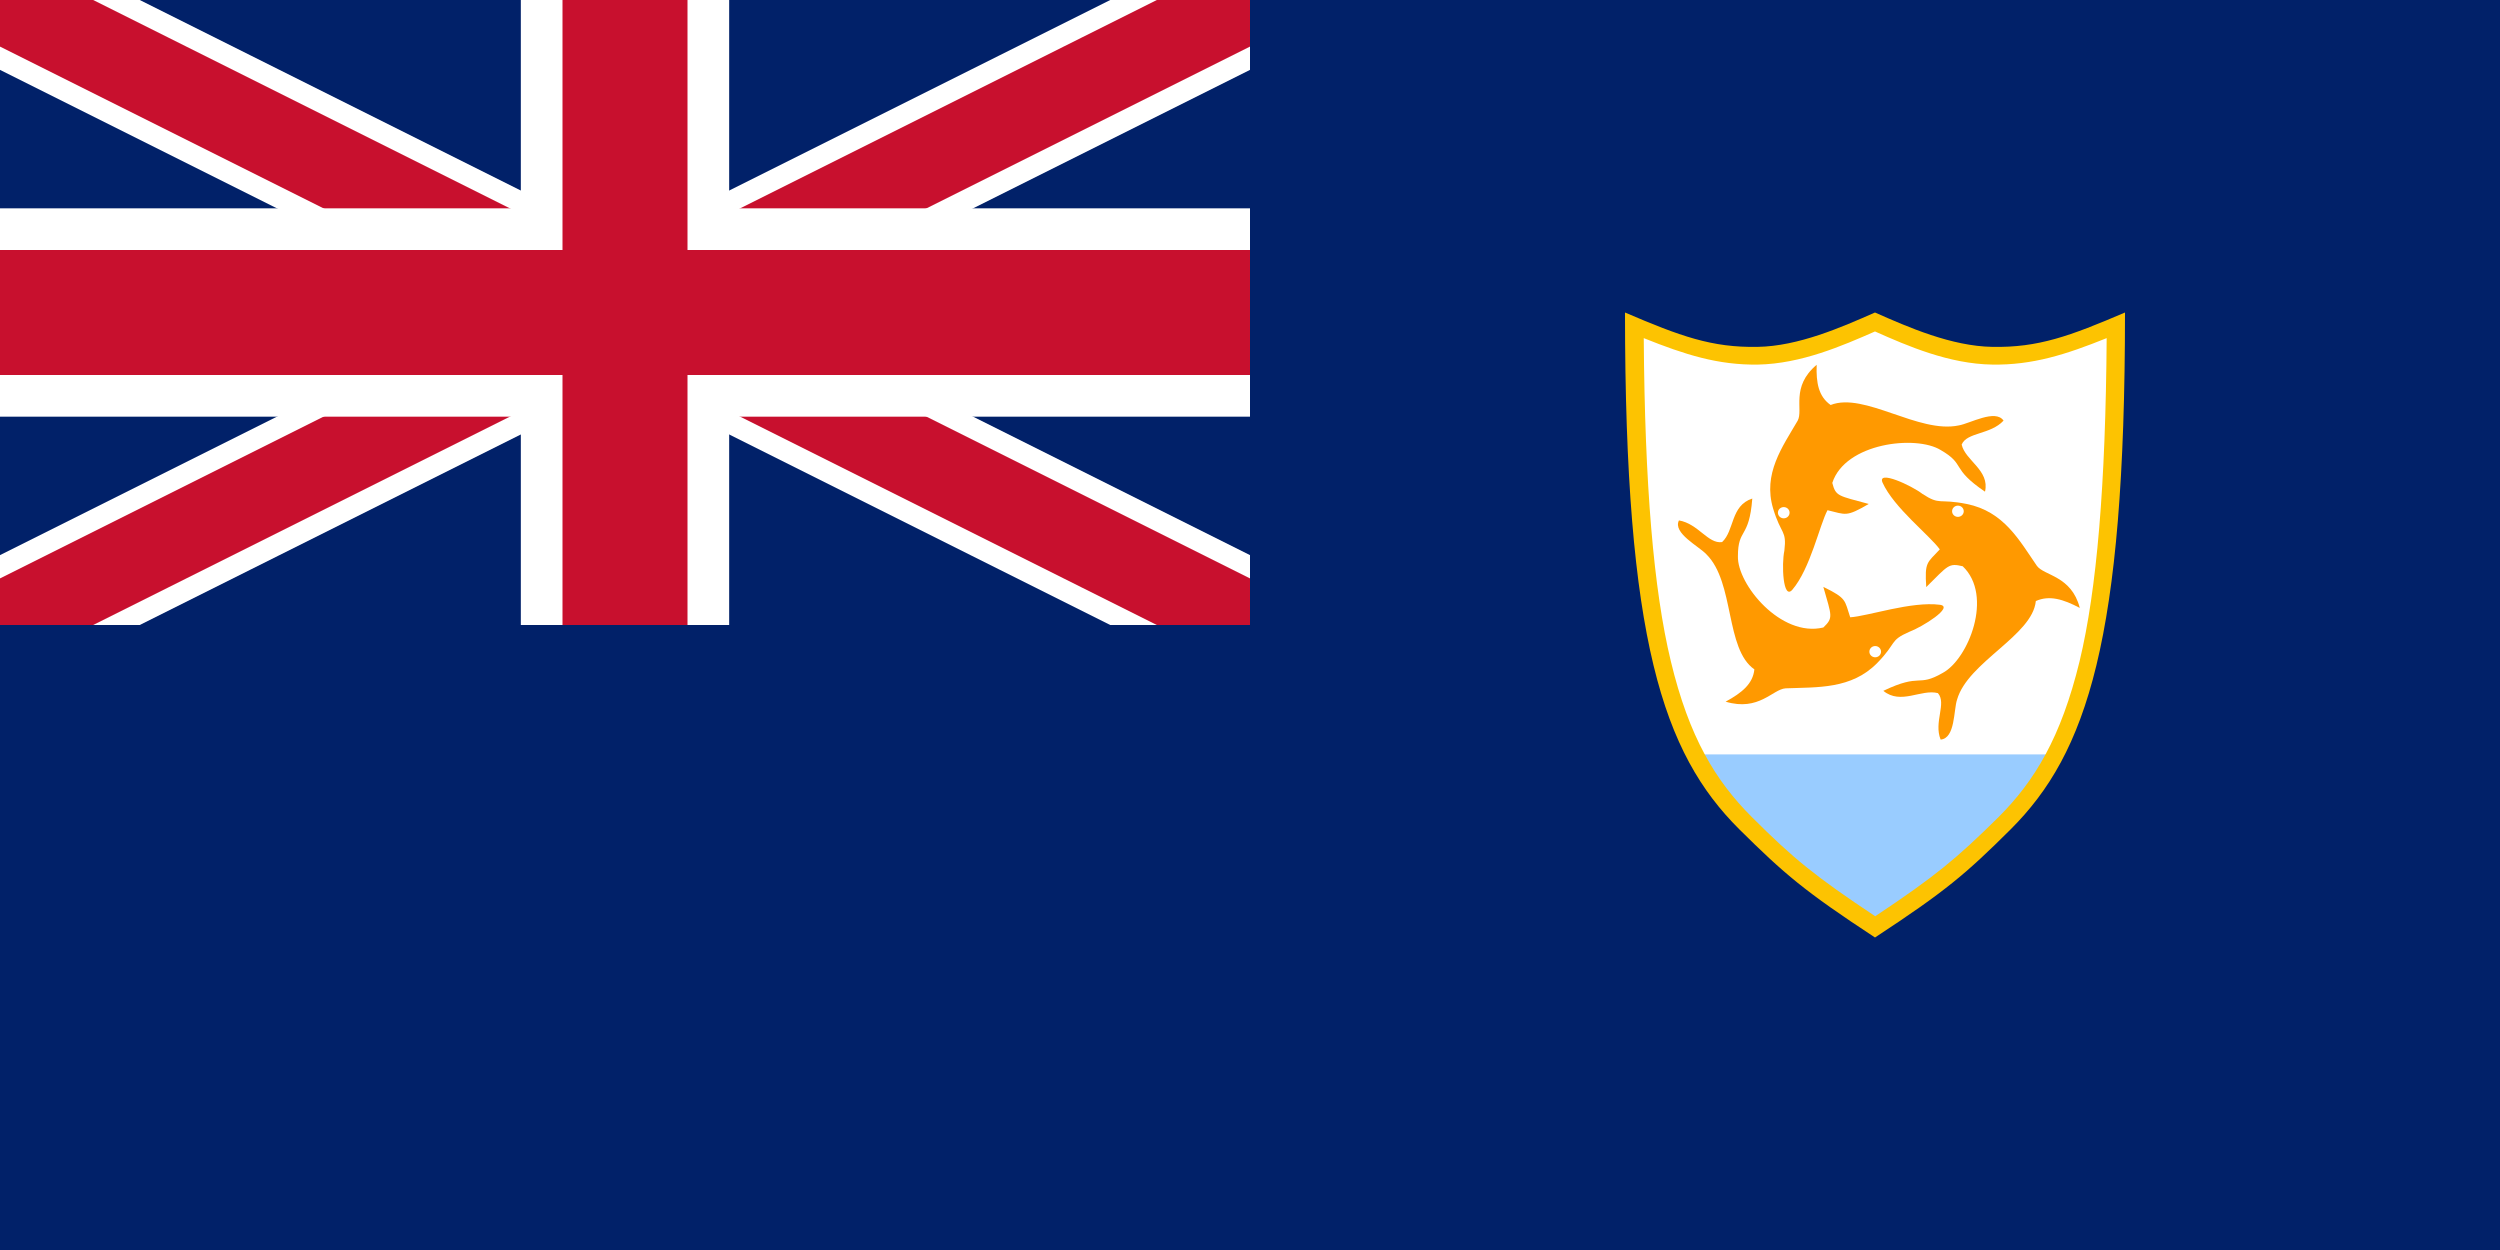
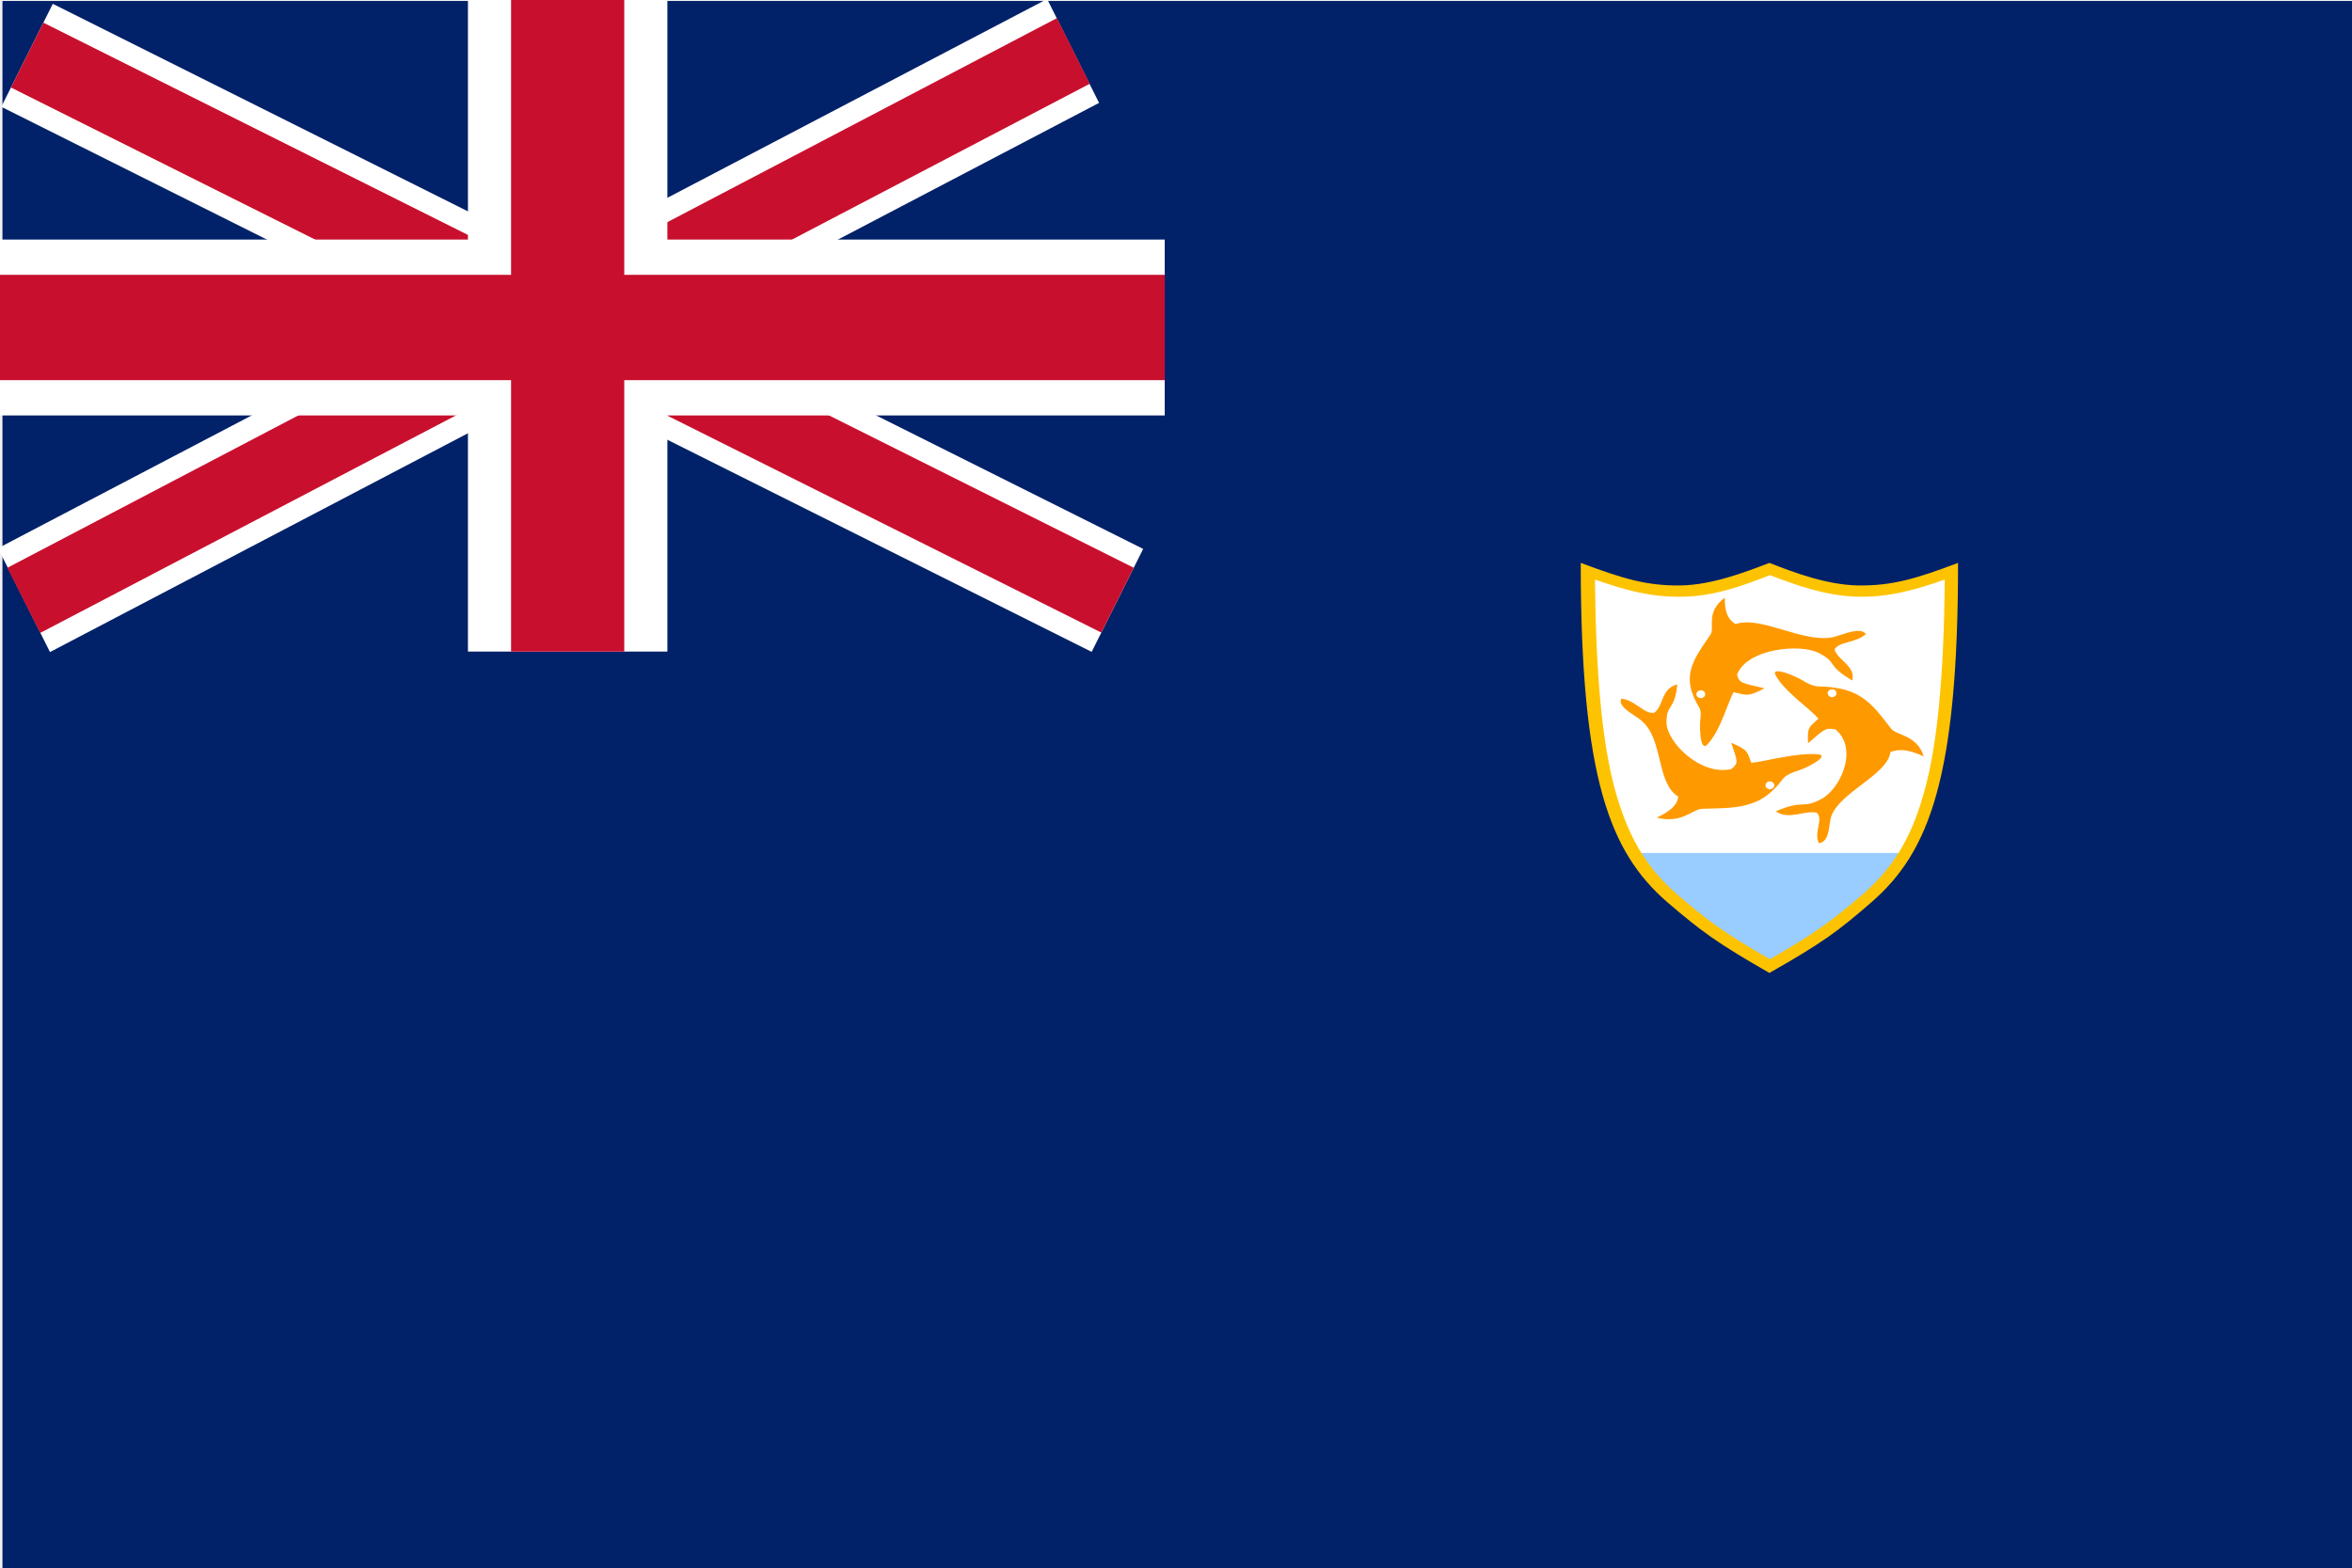
- <svg xmlns="http://www.w3.org/2000/svg" version="1.1" baseProfile="tiny" id="aia" x="0px" y="0px" viewBox="0 0 1200 600" overflow="visible" xml:space="preserve">
-   <g id="flag-aia">
-     <path fill="#012169" d="M0,0h1200v600H0V0z" />
-     <g id="symbol">
-       <path stroke="#FFFFFF" stroke-width="60" d="M0,0l600,300 M600,0L0,300" />
-       <path fill="none" d="M0,0v150h700v150H600L0,0z M600,0H300v350H0v-50L600,0z" />
-       <path stroke="#C8102E" stroke-width="40" d="M0,0l600,300 M600,0L0,300" />
-       <path stroke="#FFFFFF" stroke-width="100" d="M300,0v350 M0,150h700" />
-       <path stroke="#C8102E" stroke-width="60" d="M300,0v350 M0,150h700" />
-       <path fill="#012169" d="M0,300h600V0h200v400H0V300z" />
-     </g>
-     <g id="crest">
-       <path fill="#FFFFFF" d="M784.8,156c0,151,17.5,203,52.6,238.1c20.9,20.8,30.2,28.6,62.6,49.9c32.5-21.3,41.7-29.1,62.6-49.9    c35.1-35.1,52.6-87.1,52.6-238.1c-25.5,10.9-40,16.2-61.1,15.9c-18.8-0.3-38.7-9-54.1-15.9c-15.4,6.9-35.3,15.6-54.1,15.9    C824.8,172.2,810.3,166.9,784.8,156L784.8,156z" />
-       <path fill="#FF9900" d="M903.6,231.6c5.4,12.1,22.8,25.5,27.5,32.1c-6.1,6.6-7.3,5.9-6.5,18.1c10.6-10.5,10.7-11.6,17.5-10    c14.9,14.2,2.7,44.6-9.6,51.2c-12.3,7.1-10.1-0.2-28.5,8.6c8.4,6.9,18.2-1,26.2,1.1c4.3,4.9-2.1,13.9,1.3,22.3    c7.1-0.6,6.2-14.3,7.9-19.2c5.2-18.1,36.2-30.7,37.8-47.3c6.5-2.9,13.1-0.9,21.1,3.3c-4-15.5-17.1-15.4-20.6-20.2    c-8.4-12.2-15.8-26.1-33.7-29.7c-13.6-2.7-12.6,0.8-21.2-4.8C917.5,233,901,225.4,903.6,231.6L903.6,231.6z" />
-       <ellipse fill="#FFFFFF" cx="939.8" cy="245.4" rx="2.8" ry="2.7" />
-       <path fill="#FF9900" d="M860.3,283.1c8.7-10.2,13.1-31.1,16.9-38.2c8.9,2.1,8.8,3.4,19.8-3c-14.7-4-15.8-3.6-17.5-10.1    c6.2-19.2,40.1-23.1,52-15.8c12.3,7.1,4.5,8.6,21.3,20c2.4-10.3-9.5-14.9-11.2-22.6c2.5-6,13.8-4.7,20.1-11.5    c-3.9-5.7-16.1,1.4-21.5,2.3c-19.2,4.1-45.4-16.2-61.5-9.8c-5.8-4.1-7-10.6-6.7-19.3c-12.6,10.6-6.3,21.6-9.1,26.8    c-7.4,12.7-16.8,25.5-11.8,42.2c3.8,12.7,6.6,10.2,5.4,20.2C855.1,270.8,855.8,288.2,860.3,283.1L860.3,283.1z" />
-       <ellipse fill="#FFFFFF" cx="856.2" cy="246.1" rx="2.8" ry="2.7" />
-       <path fill="#FF9900" d="M931.2,290.3c-13.7-1.8-34.7,5.5-43.1,6c-2.8-8.3-1.5-9-12.9-14.6c4,14.1,4.9,14.8,0,19.5    c-20.4,4.9-41.4-20.8-41-34.2c0-13.7,5.4-8.1,6.9-27.7c-10.5,3.4-8.5,15.4-14.5,20.9c-6.7,1-11.4-8.8-20.7-10.4    c-3.1,6.1,9.6,12.4,13.2,16.3c13.6,13.5,8.9,45.4,23,55.2c-0.7,6.9-5.9,11.2-13.8,15.5c16,4.8,22.6-6,28.8-6.4    c15.3-0.6,31.6,0.5,44-12.2c9.5-9.7,5.7-10.7,15.3-14.9C922.8,300.9,938.1,291.3,931.2,290.3L931.2,290.3z" />
-       <ellipse fill="#FFFFFF" cx="900.1" cy="312.8" rx="2.8" ry="2.7" />
-       <path fill="#99CCFF" d="M813.7,362.1c6.7,12.8,14.6,23,23.7,32c20.9,20.8,30.2,28.6,62.6,49.9c32.5-21.3,41.7-29.1,62.6-49.9    c9.1-9.1,16.9-19.3,23.7-32H813.7z" />
-       <path fill="#FDC301" d="M780,150c0,157.3,18.2,211.5,54.8,248c21.8,21.6,31.4,29.8,65.2,52c33.8-22.2,43.5-30.4,65.2-52    c36.5-36.5,54.8-90.7,54.8-248c-26.6,11.4-41.7,16.9-63.6,16.5c-19.6-0.3-40.4-9.4-56.4-16.5c-16.1,7.1-36.8,16.2-56.4,16.5    C821.7,166.9,806.6,161.4,780,150z M900,159.1c15.7,7,35.6,15.6,56.3,15.9c19.3,0.3,35.3-4.8,54.9-12.7    c-0.5,70.5-4.7,120.7-13,155.1c-8.9,36.6-21.6,57.5-38.8,74.7c-20.3,20.1-30.6,28.6-59.3,47.7c-28.7-19.1-39.1-27.5-59.3-47.7l0,0    c0,0,0,0,0,0c-17.3-17.3-30-38.1-38.8-74.7c-8.3-34.4-12.5-84.6-13-155.1c19.7,7.9,35.6,13,54.9,12.7    C864.5,174.6,884.3,166,900,159.1z" />
-     </g>
+ <svg xmlns="http://www.w3.org/2000/svg" version="1.1" id="aia" x="0px" y="0px" viewBox="0 0 480 320" enable-background="new 0 0 480 320" xml:space="preserve">
+   <path fill="#012169" d="M0.5,0.2h480.9v320.3H0.5V0.2z" />
+   <g id="symbol">
+     <line x1="5.5" y1="11.2" x2="228" y2="122.5" />
+     <rect x="105" y="-57.5" transform="matrix(0.4472 -0.8944 0.8944 0.4472 4.7356 141.4257)" fill="#FFFFFF" width="23.5" height="248.8" />
+     <line x1="219" y1="10.4" x2="4.9" y2="122.5" />
+     <polygon fill="#FFFFFF" points="10.2,133.1 -0.4,111.9 213.7,-0.2 224.3,21  " />
+     <polygon fill="none" points="-2,15.9 -2,66.9 235.7,66.9 235.7,97.8 201.7,117.8  " />
+     <polygon fill="none" points="222.4,8.2 111.2,3.1 111.2,133.1 10.1,112.8 10.1,115  " />
+     <line x1="5.5" y1="11.2" x2="228" y2="122.5" />
+     <rect x="109.4" y="-57.5" transform="matrix(0.4472 -0.8944 0.8944 0.4472 4.7354 141.4256)" fill="#C8102E" width="14.8" height="248.8" />
+     <line x1="228" y1="11.4" x2="11.4" y2="124.7" />
+     <polygon fill="#C8102E" points="8.2,129.2 1.5,115.9 215.7,3.7 222.4,17.1  " />
+     <line x1="115.8" y1="-1.7" x2="115.8" y2="133" />
+     <rect x="95.5" y="-1.7" fill="#FFFFFF" width="40.7" height="134.7" />
+     <line x1="0" y1="66.9" x2="237.7" y2="66.9" />
+     <rect x="0" y="48.9" fill="#FFFFFF" width="237.7" height="35.9" />
+     <line x1="115.8" y1="-1.7" x2="115.8" y2="133" />
+     <rect x="104.3" y="-1.7" fill="#C8102E" width="23.1" height="134.7" />
+     <line x1="0" y1="66.9" x2="237.7" y2="66.9" />
+     <rect x="0" y="56.1" fill="#C8102E" width="237.7" height="21.5" />
+   </g>
+   <g id="crest">
+     <path fill="#FFFFFF" d="M324.2,116.6c0,42.2,5.6,56.7,16.9,66.5c6.7,5.8,9.7,8,20.1,13.9c10.4-6,13.4-8.1,20.1-13.9   c11.3-9.8,16.9-24.3,16.9-66.5c-8.2,3-12.8,4.5-19.6,4.4c-6-0.1-12.4-2.5-17.4-4.4c-4.9,1.9-11.3,4.4-17.4,4.4   C337,121.1,332.4,119.6,324.2,116.6L324.2,116.6z" />
+     <path fill="#FF9900" d="M362.3,137.7c1.7,3.4,7.3,7.1,8.8,9c-1.9,1.8-2.3,1.6-2.1,5c3.4-2.9,3.5-3.2,5.6-2.8   c4.8,4,0.9,12.4-3.1,14.3c-3.9,2-3.2-0.1-9.1,2.4c2.7,1.9,5.9-0.3,8.4,0.3c1.4,1.4-0.7,3.9,0.4,6.2c2.3-0.2,2-4,2.5-5.4   c1.7-5,11.6-8.6,12.1-13.2c2.1-0.8,4.2-0.3,6.8,0.9c-1.3-4.3-5.5-4.3-6.6-5.6c-2.7-3.4-5.1-7.3-10.8-8.3c-4.4-0.8-4,0.2-6.8-1.3   C366.8,138.1,361.5,135.9,362.3,137.7L362.3,137.7z" />
+     <ellipse fill="#FFFFFF" cx="373.9" cy="141.5" rx="0.9" ry="0.8" />
+     <path fill="#FF9900" d="M348.4,152c2.8-2.9,4.2-8.7,5.4-10.7c2.9,0.6,2.8,1,6.3-0.8c-4.7-1.1-5.1-1-5.6-2.8   c2-5.3,12.9-6.4,16.7-4.4c3.9,2,1.4,2.4,6.8,5.6c0.8-2.9-3-4.2-3.6-6.3c0.8-1.7,4.4-1.3,6.4-3.2c-1.3-1.6-5.2,0.4-6.9,0.7   c-6.2,1.1-14.6-4.5-19.7-2.7c-1.9-1.2-2.2-3-2.2-5.4c-4,3-2,6-2.9,7.5c-2.4,3.6-5.4,7.1-3.8,11.8c1.2,3.5,2.1,2.8,1.7,5.6   C346.8,148.6,347,153.5,348.4,152L348.4,152z" />
+     <ellipse fill="#FFFFFF" cx="347.1" cy="141.7" rx="0.9" ry="0.8" />
+     <path fill="#FF9900" d="M371.2,154c-4.4-0.5-11.1,1.5-13.8,1.7c-0.9-2.3-0.5-2.5-4.1-4.1c1.3,3.9,1.6,4.1,0,5.4   c-6.5,1.4-13.3-5.8-13.2-9.6c0-3.8,1.7-2.3,2.2-7.7c-3.4,0.9-2.7,4.3-4.7,5.8c-2.1,0.3-3.7-2.5-6.7-2.9c-1,1.7,3.1,3.5,4.2,4.6   c4.4,3.8,2.9,12.7,7.4,15.4c-0.2,1.9-1.9,3.1-4.4,4.3c5.1,1.3,7.3-1.7,9.2-1.8c4.9-0.2,10.1,0.2,14.1-3.4c3-2.7,1.8-3,4.9-4.2   C368.5,157,373.4,154.3,371.2,154L371.2,154z" />
+     <ellipse fill="#FFFFFF" cx="361.2" cy="160.3" rx="0.9" ry="0.8" />
+     <path fill="#99CCFF" d="M333.5,174.1c2.2,3.6,4.7,6.4,7.6,8.9c6.7,5.8,9.7,8,20.1,13.9c10.4-6,13.4-8.1,20.1-13.9   c2.9-2.5,5.4-5.4,7.6-8.9H333.5z" />
+     <path fill="#FDC301" d="M322.6,114.9c0,43.9,5.9,59,17.6,69.2c7,6,10.1,8.3,20.9,14.5c10.9-6.2,14-8.5,20.9-14.5   c11.7-10.2,17.6-25.3,17.6-69.2c-8.5,3.2-13.4,4.7-20.4,4.6c-6.3-0.1-13-2.6-18.1-4.6c-5.2,2-11.8,4.5-18.1,4.6   C336,119.6,331.2,118.1,322.6,114.9z M361.2,117.4c5,1.9,11.4,4.3,18.1,4.4c6.2,0.1,11.3-1.3,17.6-3.5c-0.2,19.7-1.5,33.7-4.2,43.3   c-2.8,10.2-6.9,16-12.5,20.9c-6.5,5.6-9.8,8-19,13.3c-9.2-5.3-12.5-7.7-19-13.3l0,0c0,0,0,0,0,0c-5.5-4.8-9.6-10.6-12.5-20.9   c-2.7-9.6-4-23.6-4.2-43.3c6.3,2.2,11.4,3.6,17.6,3.5C349.8,121.8,356.1,119.4,361.2,117.4z" />
  </g>
</svg>
